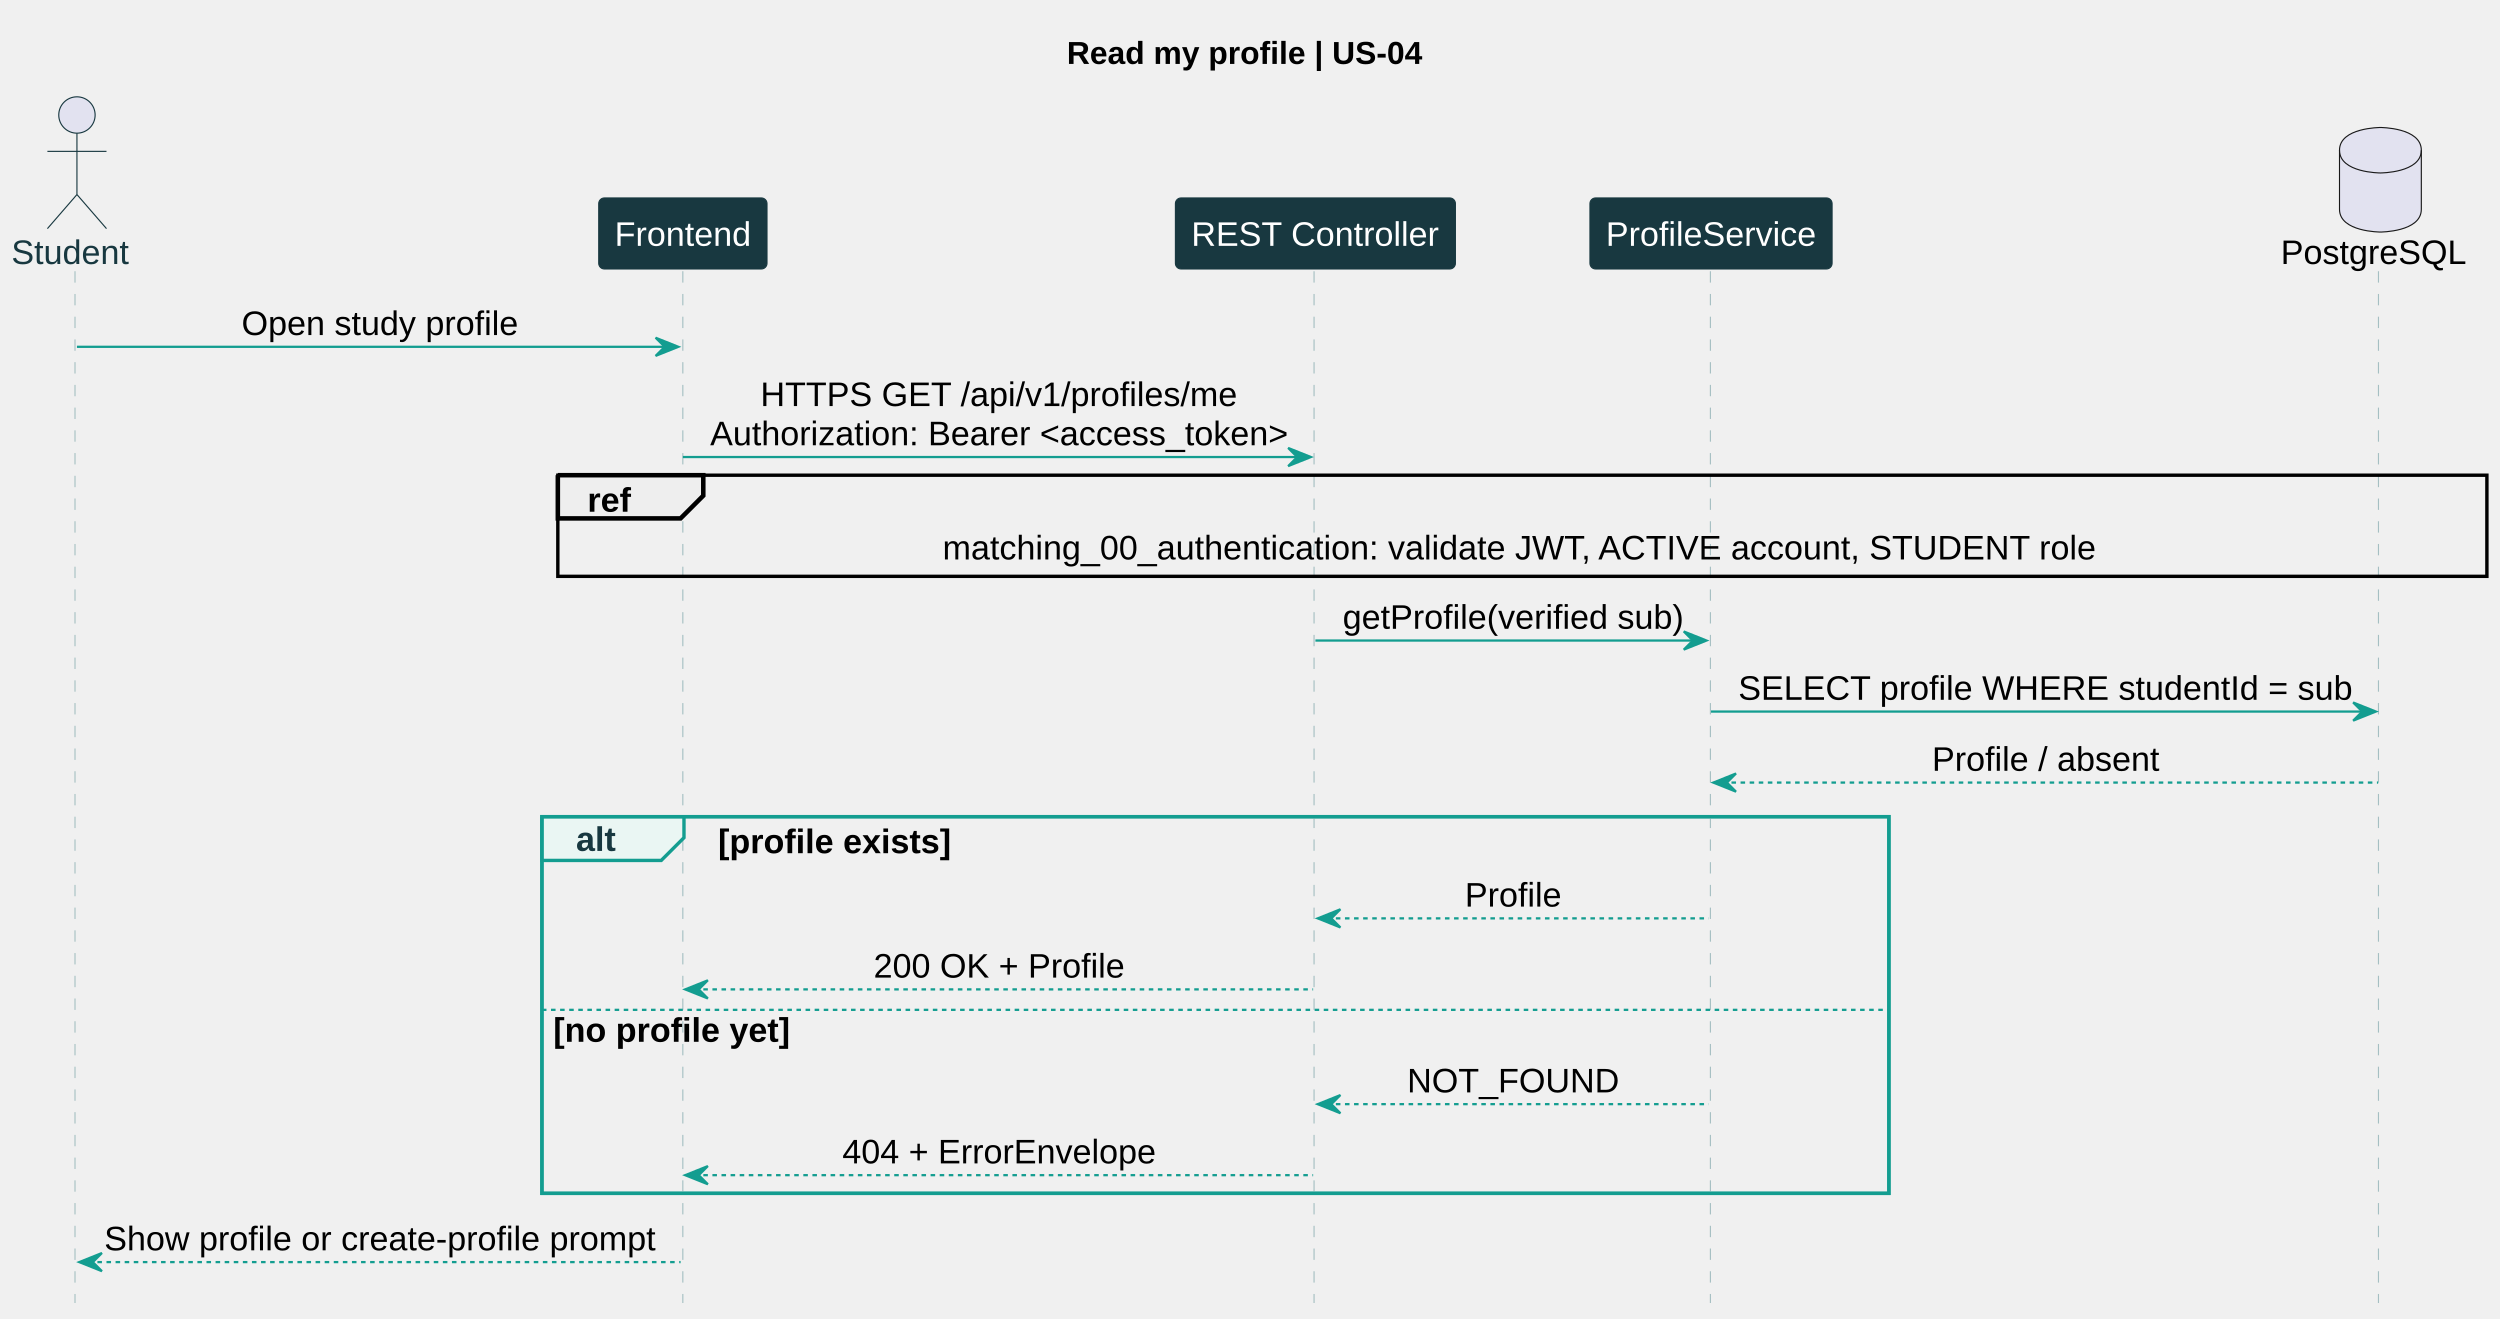
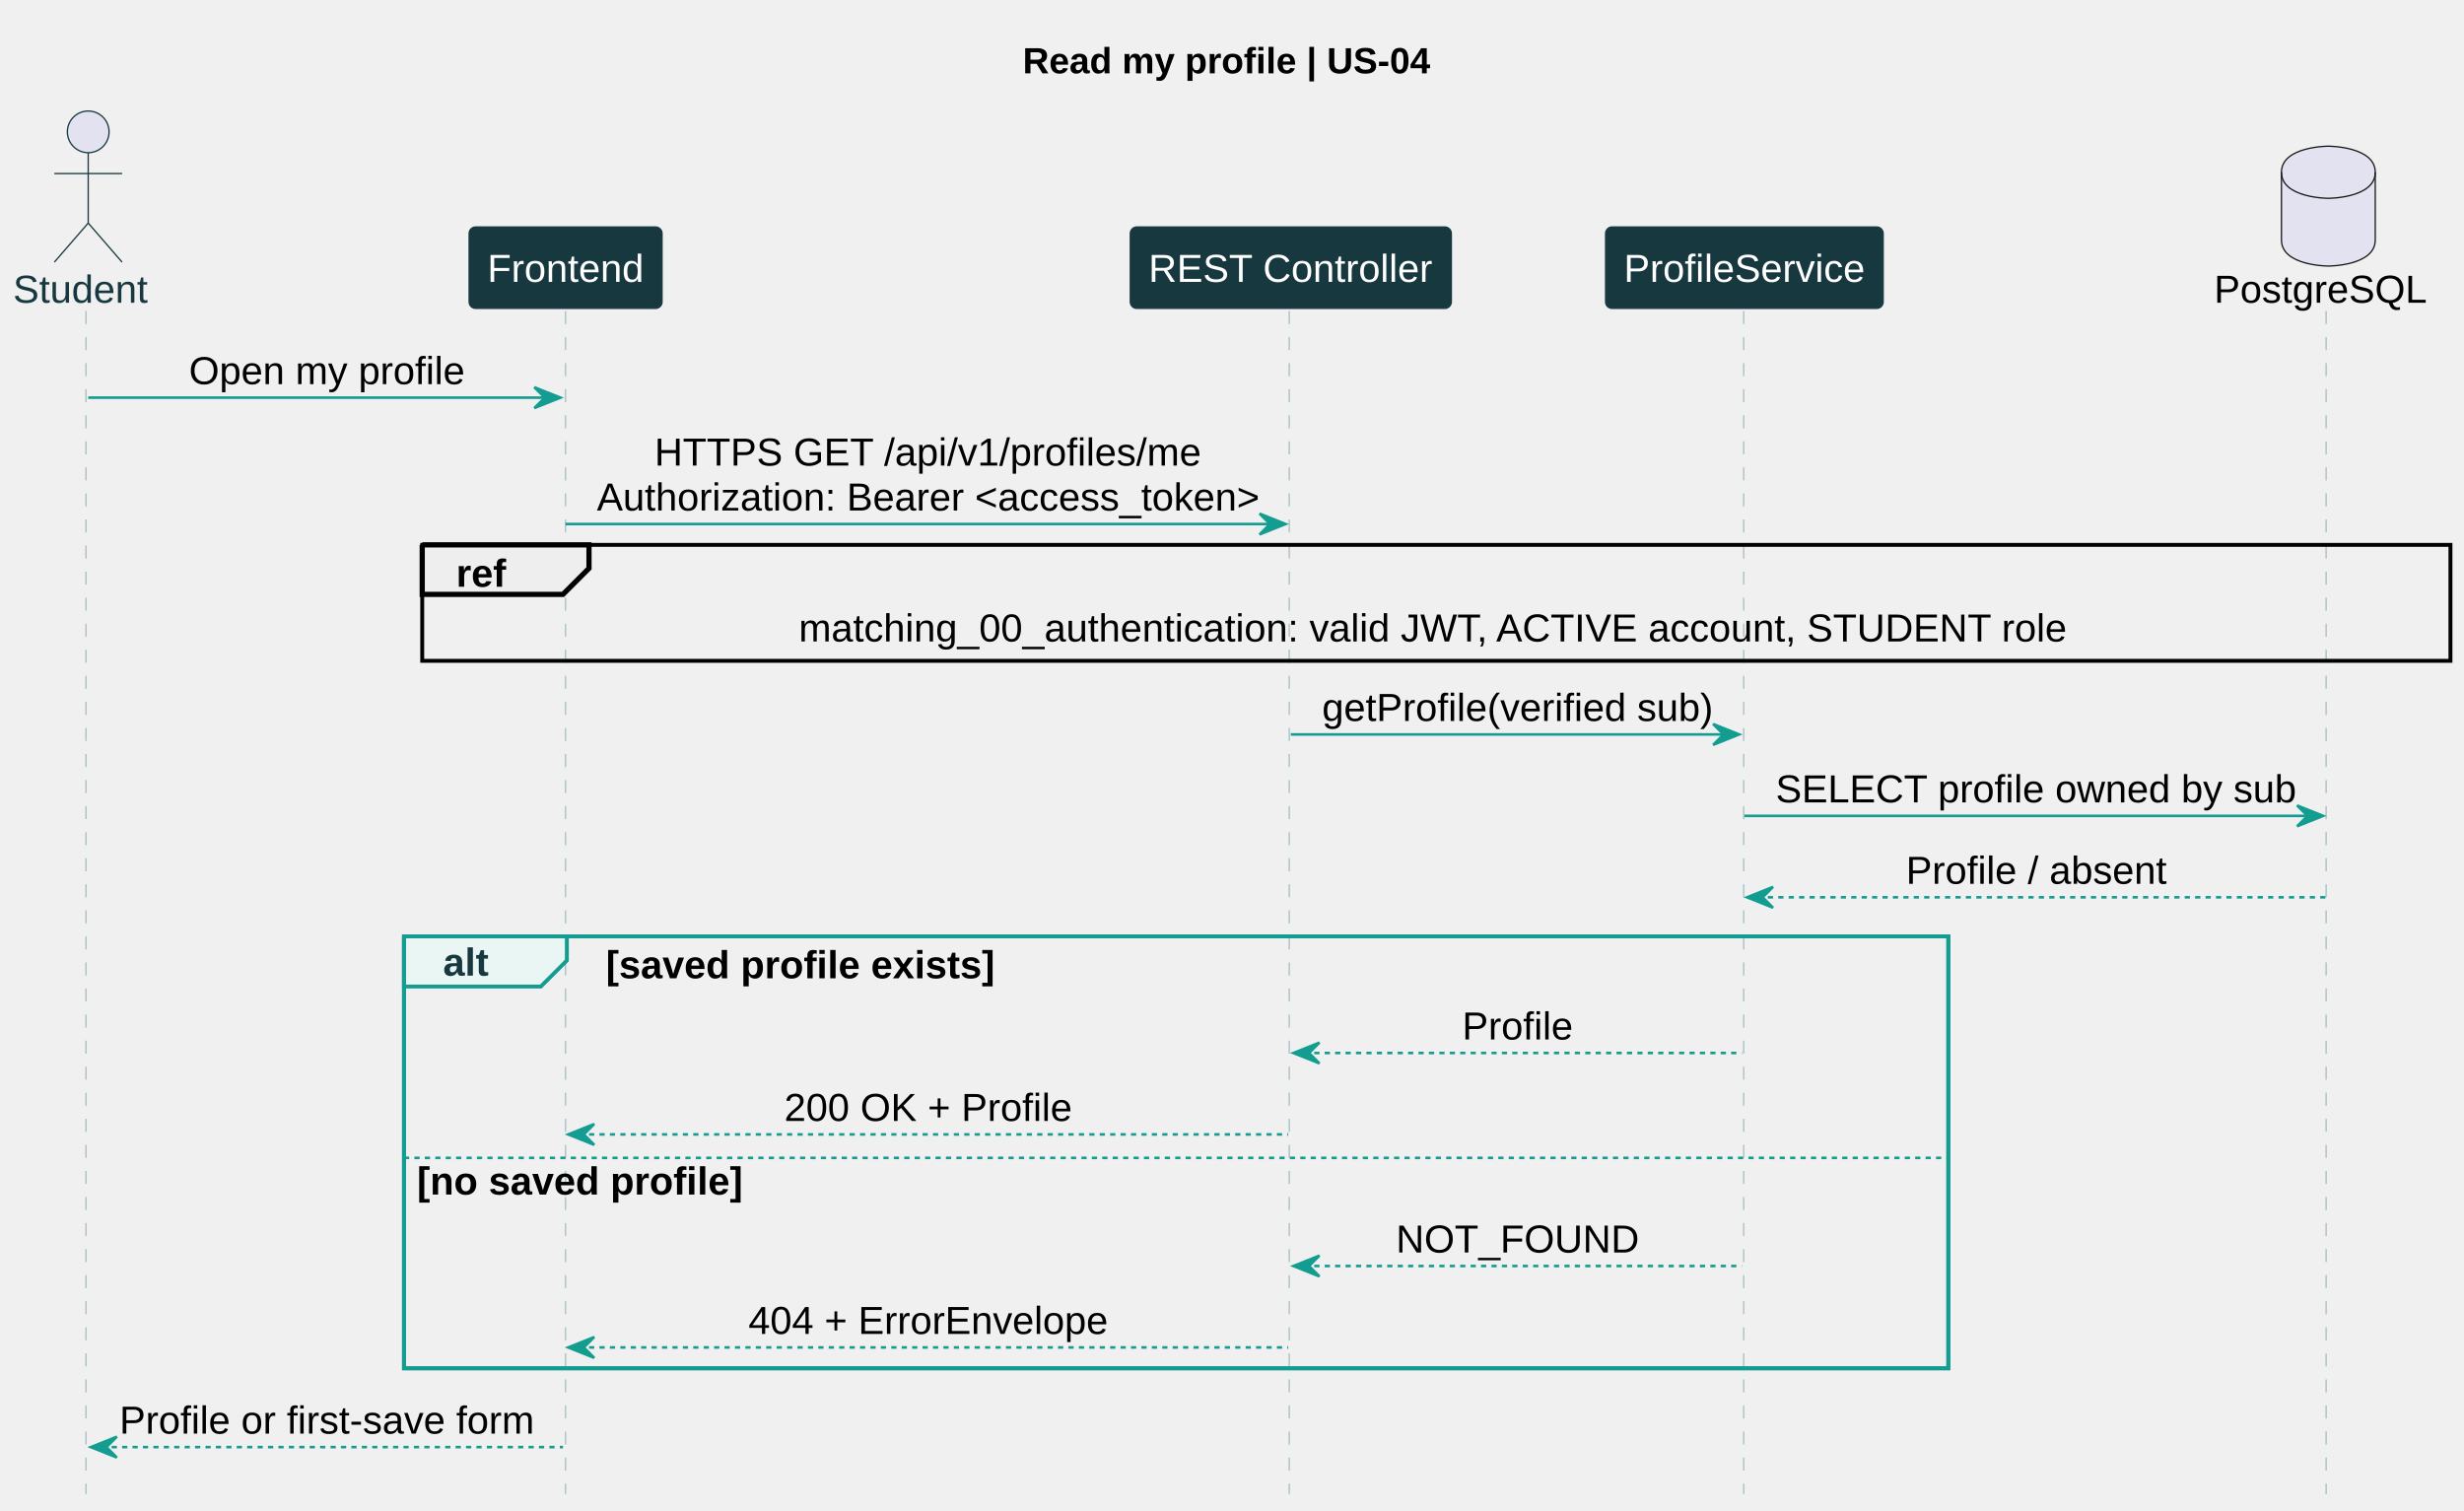
- <svg xmlns="http://www.w3.org/2000/svg" contentStyleType="text/css" data-diagram-type="SEQUENCE" height="580px" preserveAspectRatio="none" style="width:1100px;height:580px;background:#FFFFFF;" version="1.1" viewBox="0 0 1100 580" width="1100px" zoomAndPan="magnify">
+ <svg xmlns="http://www.w3.org/2000/svg" contentStyleType="text/css" data-diagram-type="SEQUENCE" height="966.667px" preserveAspectRatio="none" style="width:1576px;height:966px;background:#FFFFFF;" version="1.1" viewBox="0 0 1576 966" width="1576.667px" zoomAndPan="magnify">
  <defs />
  <g>
-     <text fill="#000000" font-family="Arial" font-size="14" font-weight="bold" lengthAdjust="spacing" textLength="156.406" x="469.415" y="28.132">Read my profile | US-04</text>
-     <rect fill="none" height="165.74" style="stroke:#139D90;stroke-width:1.5;" width="592.67" x="238.444" y="359.335" />
+     <text fill="#000000" font-family="Arial" font-size="23.333" font-weight="bold" lengthAdjust="spacing" textLength="260.677" x="654.16" y="46.886">Read my profile | US-04</text>
+     <rect fill="none" height="276.233" style="stroke:#139D90;stroke-width:2.5;" width="987.784" x="258.392" y="598.892" />
    <g>
-       <rect fill="#000000" fill-opacity="0" height="453.977" width="8" x="29.855" y="119.347" />
-       <line style="stroke:#A5BFC2;stroke-width:0.5;stroke-dasharray:5,5;" x1="33" x2="33" y1="119.347" y2="573.324" />
+       <rect fill="#000000" fill-opacity="0" height="756.628" width="13.333" x="49.758" y="198.912" />
+       <line style="stroke:#A5BFC2;stroke-width:0.833;stroke-dasharray:8.333,8.333;" x1="55" x2="55" y1="198.912" y2="955.54" />
    </g>
    <g>
-       <rect fill="#000000" fill-opacity="0" height="453.977" width="8" x="296.462" y="119.347" />
-       <line style="stroke:#A5BFC2;stroke-width:0.5;stroke-dasharray:5,5;" x1="300.444" x2="300.444" y1="119.347" y2="573.324" />
+       <rect fill="#000000" fill-opacity="0" height="756.628" width="13.333" x="355.089" y="198.912" />
+       <line style="stroke:#A5BFC2;stroke-width:0.833;stroke-dasharray:8.333,8.333;" x1="361.726" x2="361.726" y1="198.912" y2="955.54" />
    </g>
    <g>
-       <rect fill="#000000" fill-opacity="0" height="453.977" width="8" x="574.781" y="119.347" />
-       <line style="stroke:#A5BFC2;stroke-width:0.5;stroke-dasharray:5,5;" x1="578.182" x2="578.182" y1="119.347" y2="573.324" />
+       <rect fill="#000000" fill-opacity="0" height="756.628" width="13.333" x="818.954" y="198.912" />
+       <line style="stroke:#A5BFC2;stroke-width:0.833;stroke-dasharray:8.333,8.333;" x1="824.624" x2="824.624" y1="198.912" y2="955.54" />
    </g>
    <g>
-       <rect fill="#000000" fill-opacity="0" height="453.977" width="8" x="748.847" y="119.347" />
-       <line style="stroke:#A5BFC2;stroke-width:0.5;stroke-dasharray:5,5;" x1="752.58" x2="752.58" y1="119.347" y2="573.324" />
+       <rect fill="#000000" fill-opacity="0" height="756.628" width="13.333" x="1109.064" y="198.912" />
+       <line style="stroke:#A5BFC2;stroke-width:0.833;stroke-dasharray:8.333,8.333;" x1="1115.286" x2="1115.286" y1="198.912" y2="955.54" />
    </g>
    <g>
-       <rect fill="#000000" fill-opacity="0" height="453.977" width="8" x="1043.381" y="119.347" />
-       <line style="stroke:#A5BFC2;stroke-width:0.5;stroke-dasharray:5,5;" x1="1046.527" x2="1046.527" y1="119.347" y2="573.324" />
+       <rect fill="#000000" fill-opacity="0" height="756.628" width="13.333" x="1482.572" y="198.912" />
+       <line style="stroke:#A5BFC2;stroke-width:0.833;stroke-dasharray:8.333,8.333;" x1="1487.815" x2="1487.815" y1="198.912" y2="955.54" />
    </g>
    <g class="participant participant-head" data-participant="Student">
-       <text fill="#183840" font-family="Arial" font-size="15" lengthAdjust="spacing" textLength="51.709" x="5" y="116.168">Student</text>
-       <ellipse cx="33.855" cy="50.599" fill="#E2E2F0" rx="8" ry="8" style="stroke:#183840;stroke-width:0.5;" />
-       <path d="M33.855,58.599 L33.855,85.599 M20.855,66.599 L46.855,66.599 M33.855,85.599 L20.855,100.599 M33.855,85.599 L46.855,100.599" fill="none" style="stroke:#183840;stroke-width:0.5;" />
+       <text fill="#183840" font-family="Arial" font-size="25" lengthAdjust="spacing" textLength="86.182" x="8.333" y="193.614">Student</text>
+       <ellipse cx="56.424" cy="84.331" fill="#E2E2F0" rx="13.333" ry="13.333" style="stroke:#183840;stroke-width:0.833;" />
+       <path d="M56.424,97.664 L56.424,142.664 M34.758,110.998 L78.091,110.998 M56.424,142.664 L34.758,167.664 M56.424,142.664 L78.091,167.664" fill="none" style="stroke:#183840;stroke-width:0.833;" />
    </g>
    <g class="participant participant-head" data-participant="FE">
-       <rect fill="#183840" height="31.248" rx="2.5" ry="2.5" style="stroke:#183840;stroke-width:0.5;" width="74.037" x="263.444" y="87.099" />
-       <text fill="#FFFFFF" font-family="Arial" font-size="15" lengthAdjust="spacing" textLength="60.037" x="270.444" y="108.168">Frontend</text>
+       <rect fill="#183840" height="52.081" rx="4.167" ry="4.167" style="stroke:#183840;stroke-width:0.833;" width="123.394" x="300.059" y="145.164" />
+       <text fill="#FFFFFF" font-family="Arial" font-size="25" lengthAdjust="spacing" textLength="100.061" x="311.726" y="180.281">Frontend</text>
    </g>
    <g class="participant participant-head" data-participant="API">
-       <rect fill="#183840" height="31.248" rx="2.5" ry="2.5" style="stroke:#183840;stroke-width:0.5;" width="123.197" x="517.182" y="87.099" />
-       <text fill="#FFFFFF" font-family="Arial" font-size="15" lengthAdjust="spacing" textLength="109.197" x="524.182" y="108.168">REST Controller</text>
+       <rect fill="#183840" height="52.081" rx="4.167" ry="4.167" style="stroke:#183840;stroke-width:0.833;" width="205.328" x="722.957" y="145.164" />
+       <text fill="#FFFFFF" font-family="Arial" font-size="25" lengthAdjust="spacing" textLength="181.995" x="734.624" y="180.281">REST Controller</text>
    </g>
    <g class="participant participant-head" data-participant="S">
-       <rect fill="#183840" height="31.248" rx="2.5" ry="2.5" style="stroke:#183840;stroke-width:0.5;" width="106.534" x="699.58" y="87.099" />
-       <text fill="#FFFFFF" font-family="Arial" font-size="15" lengthAdjust="spacing" textLength="92.534" x="706.58" y="108.168">ProfileService</text>
+       <rect fill="#183840" height="52.081" rx="4.167" ry="4.167" style="stroke:#183840;stroke-width:0.833;" width="177.557" x="1026.952" y="145.164" />
+       <text fill="#FFFFFF" font-family="Arial" font-size="25" lengthAdjust="spacing" textLength="154.224" x="1038.619" y="180.281">ProfileService</text>
    </g>
    <g class="participant participant-head" data-participant="DB">
-       <text fill="#000000" font-family="Arial" font-size="15" lengthAdjust="spacing" textLength="81.709" x="1003.527" y="116.168">PostgreSQL</text>
-       <path d="M1029.381,66.099 C1029.381,56.099 1047.381,56.099 1047.381,56.099 C1047.381,56.099 1065.381,56.099 1065.381,66.099 L1065.381,92.099 C1065.381,102.099 1047.381,102.099 1047.381,102.099 C1047.381,102.099 1029.381,102.099 1029.381,92.099 L1029.381,66.099" fill="#E2E2F0" style="stroke:#181818;stroke-width:0.5;" />
-       <path d="M1029.381,66.099 C1029.381,76.099 1047.381,76.099 1047.381,76.099 C1047.381,76.099 1065.381,76.099 1065.381,66.099" fill="none" style="stroke:#181818;stroke-width:0.5;" />
+       <text fill="#000000" font-family="Arial" font-size="25" lengthAdjust="spacing" textLength="136.182" x="1416.148" y="193.614">PostgreSQL</text>
+       <path d="M1459.239,110.164 C1459.239,93.498 1489.239,93.498 1489.239,93.498 C1489.239,93.498 1519.239,93.498 1519.239,110.164 L1519.239,153.498 C1519.239,170.164 1489.239,170.164 1489.239,170.164 C1489.239,170.164 1459.239,170.164 1459.239,153.498 L1459.239,110.164" fill="#E2E2F0" style="stroke:#181818;stroke-width:0.833;" />
+       <path d="M1459.239,110.164 C1459.239,126.831 1489.239,126.831 1489.239,126.831 C1489.239,126.831 1519.239,126.831 1519.239,110.164" fill="none" style="stroke:#181818;stroke-width:0.833;" />
    </g>
    <g class="message" data-participant-1="Student" data-participant-2="FE">
-       <polygon fill="#139D90" points="288.462,148.596,298.462,152.596,288.462,156.596,292.462,152.596" style="stroke:#139D90;stroke-width:1;" />
-       <line style="stroke:#139D90;stroke-width:1;" x1="33.855" x2="294.462" y1="152.596" y2="152.596" />
-       <text fill="#000000" font-family="Arial" font-size="15" lengthAdjust="spacing" textLength="121.736" x="106.29" y="147.417">Open study profile</text>
+       <polygon fill="#139D90" points="341.756,247.66,358.423,254.326,341.756,260.993,348.423,254.326" style="stroke:#139D90;stroke-width:1.667;" />
+       <line style="stroke:#139D90;stroke-width:1.667;" x1="56.424" x2="351.756" y1="254.326" y2="254.326" />
+       <text fill="#000000" font-family="Arial" font-size="25" lengthAdjust="spacing" textLength="176.465" x="120.858" y="245.695">Open my profile</text>
    </g>
    <g class="message" data-participant-1="FE" data-participant-2="API">
-       <polygon fill="#139D90" points="566.781,197.093,576.781,201.093,566.781,205.093,570.781,201.093" style="stroke:#139D90;stroke-width:1;" />
-       <line style="stroke:#139D90;stroke-width:1;" x1="300.462" x2="572.781" y1="201.093" y2="201.093" />
-       <text fill="#000000" font-family="Arial" font-size="15" lengthAdjust="spacing" textLength="210.059" x="334.592" y="178.666">HTTPS GET /api/v1/profiles/me</text>
-       <text fill="#000000" font-family="Arial" font-size="15" lengthAdjust="spacing" textLength="254.319" x="312.462" y="195.914">Authorization: Bearer &lt;access_token&gt;</text>
+       <polygon fill="#139D90" points="805.621,328.488,822.288,335.155,805.621,341.821,812.288,335.155" style="stroke:#139D90;stroke-width:1.667;" />
+       <line style="stroke:#139D90;stroke-width:1.667;" x1="361.756" x2="815.621" y1="335.155" y2="335.155" />
+       <text fill="#000000" font-family="Arial" font-size="25" lengthAdjust="spacing" textLength="350.098" x="418.64" y="297.776">HTTPS GET /api/v1/profiles/me</text>
+       <text fill="#000000" font-family="Arial" font-size="25" lengthAdjust="spacing" textLength="423.865" x="381.756" y="326.523">Authorization: Bearer &lt;access_token&gt;</text>
    </g>
-     <rect fill="none" height="44.497" style="stroke:#000000;stroke-width:1.5;" width="848.792" x="245.444" y="209.093" />
-     <path d="M245.444,209.093 L309.444,209.093 L309.444,218.093 L299.444,228.093 L245.444,228.093 L245.444,209.093" fill="#EEEEEE" style="stroke:#000000;stroke-width:2;" />
-     <text fill="#000000" font-family="Arial" font-size="15" font-weight="bold" lengthAdjust="spacing" textLength="19.175" x="258.444" y="225.163">ref</text>
-     <text fill="#000000" font-family="Arial" font-size="15" lengthAdjust="spacing" textLength="510.227" x="414.726" y="246.163">matching_00_authentication: validate JWT, ACTIVE account, STUDENT role</text>
+     <rect fill="none" height="74.162" style="stroke:#000000;stroke-width:2.5;" width="1297.271" x="270.059" y="348.488" />
+     <path d="M270.059,348.488 L376.726,348.488 L376.726,363.488 L360.059,380.155 L270.059,380.155 L270.059,348.488" fill="#EEEEEE" style="stroke:#000000;stroke-width:3.333;" />
+     <text fill="#000000" font-family="Arial" font-size="25" font-weight="bold" lengthAdjust="spacing" textLength="31.958" x="291.726" y="375.271">ref</text>
+     <text fill="#000000" font-family="Arial" font-size="25" lengthAdjust="spacing" textLength="815.625" x="510.882" y="410.271">matching_00_authentication: valid JWT, ACTIVE account, STUDENT role</text>
    <g class="message" data-participant-1="API" data-participant-2="S">
-       <polygon fill="#139D90" points="740.847,277.838,750.847,281.838,740.847,285.838,744.847,281.838" style="stroke:#139D90;stroke-width:1;" />
-       <line style="stroke:#139D90;stroke-width:1;" x1="578.781" x2="746.847" y1="281.838" y2="281.838" />
-       <text fill="#000000" font-family="Arial" font-size="15" lengthAdjust="spacing" textLength="150.066" x="590.781" y="276.66">getProfile(verified sub)</text>
+       <polygon fill="#139D90" points="1095.731,463.064,1112.398,469.731,1095.731,476.397,1102.398,469.731" style="stroke:#139D90;stroke-width:1.667;" />
+       <line style="stroke:#139D90;stroke-width:1.667;" x1="825.621" x2="1105.731" y1="469.731" y2="469.731" />
+       <text fill="#000000" font-family="Arial" font-size="25" lengthAdjust="spacing" textLength="250.11" x="845.621" y="461.099">getProfile(verified sub)</text>
    </g>
    <g class="message" data-participant-1="S" data-participant-2="DB">
-       <polygon fill="#139D90" points="1035.381,309.087,1045.381,313.087,1035.381,317.087,1039.381,313.087" style="stroke:#139D90;stroke-width:1;" />
-       <line style="stroke:#139D90;stroke-width:1;" x1="752.847" x2="1041.381" y1="313.087" y2="313.087" />
-       <text fill="#000000" font-family="Arial" font-size="15" lengthAdjust="spacing" textLength="270.535" x="764.847" y="307.908">SELECT profile WHERE studentId = sub</text>
+       <polygon fill="#139D90" points="1469.239,515.145,1485.906,521.812,1469.239,528.478,1475.906,521.812" style="stroke:#139D90;stroke-width:1.667;" />
+       <line style="stroke:#139D90;stroke-width:1.667;" x1="1115.731" x2="1479.239" y1="521.812" y2="521.812" />
+       <text fill="#000000" font-family="Arial" font-size="25" lengthAdjust="spacing" textLength="333.508" x="1135.731" y="513.18">SELECT profile owned by sub</text>
    </g>
    <g class="message" data-participant-1="DB" data-participant-2="S">
-       <polygon fill="#139D90" points="763.847,340.335,753.847,344.335,763.847,348.335,759.847,344.335" style="stroke:#139D90;stroke-width:1;" />
-       <line style="stroke:#139D90;stroke-width:1;stroke-dasharray:2,2;" x1="757.847" x2="1046.381" y1="344.335" y2="344.335" />
-       <text fill="#000000" font-family="Arial" font-size="15" lengthAdjust="spacing" textLength="100.056" x="850.086" y="339.157">Profile / absent</text>
+       <polygon fill="#139D90" points="1134.064,567.226,1117.398,573.892,1134.064,580.559,1127.398,573.892" style="stroke:#139D90;stroke-width:1.667;" />
+       <line style="stroke:#139D90;stroke-width:1.667;stroke-dasharray:3.333,3.333;" x1="1124.064" x2="1487.572" y1="573.892" y2="573.892" />
+       <text fill="#000000" font-family="Arial" font-size="25" lengthAdjust="spacing" textLength="166.76" x="1219.105" y="565.261">Profile / absent</text>
    </g>
-     <path d="M238.444,359.335 L300.949,359.335 L300.949,368.584 L290.949,378.584 L238.444,378.584 L238.444,359.335" fill="#EAF6F3" style="stroke:#139D90;stroke-width:1.5;" />
-     <rect fill="none" height="165.74" style="stroke:#139D90;stroke-width:1.5;" width="592.67" x="238.444" y="359.335" />
-     <text fill="#183840" font-family="Arial" font-size="15" font-weight="bold" lengthAdjust="spacing" textLength="17.505" x="253.444" y="374.405">alt</text>
-     <text fill="#000000" font-family="Arial" font-size="15" font-weight="bold" lengthAdjust="spacing" textLength="102.524" x="315.949" y="375.405">[profile exists]</text>
+     <path d="M258.392,598.892 L362.567,598.892 L362.567,614.307 L345.901,630.973 L258.392,630.973 L258.392,598.892" fill="#EAF6F3" style="stroke:#139D90;stroke-width:2.5;" />
+     <rect fill="none" height="276.233" style="stroke:#139D90;stroke-width:2.5;" width="987.784" x="258.392" y="598.892" />
+     <text fill="#183840" font-family="Arial" font-size="25" font-weight="bold" lengthAdjust="spacing" textLength="29.175" x="283.392" y="624.009">alt</text>
+     <text fill="#000000" font-family="Arial" font-size="25" font-weight="bold" lengthAdjust="spacing" textLength="248.706" x="387.567" y="625.676">[saved profile exists]</text>
    <g class="message" data-participant-1="S" data-participant-2="API">
-       <polygon fill="#139D90" points="589.781,400.081,579.781,404.081,589.781,408.081,585.781,404.081" style="stroke:#139D90;stroke-width:1;" />
-       <line style="stroke:#139D90;stroke-width:1;stroke-dasharray:2,2;" x1="583.781" x2="751.847" y1="404.081" y2="404.081" />
-       <text fill="#000000" font-family="Arial" font-size="15" lengthAdjust="spacing" textLength="42.517" x="644.555" y="398.902">Profile</text>
+       <polygon fill="#139D90" points="843.954,666.802,827.288,673.468,843.954,680.135,837.288,673.468" style="stroke:#139D90;stroke-width:1.667;" />
+       <line style="stroke:#139D90;stroke-width:1.667;stroke-dasharray:3.333,3.333;" x1="833.954" x2="1114.064" y1="673.468" y2="673.468" />
+       <text fill="#000000" font-family="Arial" font-size="25" lengthAdjust="spacing" textLength="70.862" x="935.245" y="664.837">Profile</text>
    </g>
    <g class="message" data-participant-1="API" data-participant-2="FE">
-       <polygon fill="#139D90" points="311.462,431.33,301.462,435.33,311.462,439.33,307.462,435.33" style="stroke:#139D90;stroke-width:1;" />
-       <line style="stroke:#139D90;stroke-width:1;stroke-dasharray:2,2;" x1="305.462" x2="577.781" y1="435.33" y2="435.33" />
-       <text fill="#000000" font-family="Arial" font-size="15" lengthAdjust="spacing" textLength="110.478" x="384.382" y="430.151">200 OK + Profile</text>
+       <polygon fill="#139D90" points="380.089,718.883,363.423,725.549,380.089,732.216,373.423,725.549" style="stroke:#139D90;stroke-width:1.667;" />
+       <line style="stroke:#139D90;stroke-width:1.667;stroke-dasharray:3.333,3.333;" x1="370.089" x2="823.954" y1="725.549" y2="725.549" />
+       <text fill="#000000" font-family="Arial" font-size="25" lengthAdjust="spacing" textLength="184.131" x="501.623" y="716.918">200 OK + Profile</text>
    </g>
-     <line style="stroke:#139D90;stroke-width:1;stroke-dasharray:2,2;" x1="238.444" x2="831.114" y1="444.33" y2="444.33" />
-     <text fill="#000000" font-family="Arial" font-size="15" font-weight="bold" lengthAdjust="spacing" textLength="104.165" x="243.444" y="458.399">[no profile yet]</text>
+     <line style="stroke:#139D90;stroke-width:1.667;stroke-dasharray:3.333,3.333;" x1="258.392" x2="1246.176" y1="740.549" y2="740.549" />
+     <text fill="#000000" font-family="Arial" font-size="25" font-weight="bold" lengthAdjust="spacing" textLength="208.362" x="266.726" y="763.999">[no saved profile]</text>
    <g class="message" data-participant-1="S" data-participant-2="API">
-       <polygon fill="#139D90" points="589.781,481.827,579.781,485.827,589.781,489.827,585.781,485.827" style="stroke:#139D90;stroke-width:1;" />
-       <line style="stroke:#139D90;stroke-width:1;stroke-dasharray:2,2;" x1="583.781" x2="751.847" y1="485.827" y2="485.827" />
-       <text fill="#000000" font-family="Arial" font-size="15" lengthAdjust="spacing" textLength="93.332" x="619.148" y="480.648">NOT_FOUND</text>
+       <polygon fill="#139D90" points="843.954,803.044,827.288,809.711,843.954,816.378,837.288,809.711" style="stroke:#139D90;stroke-width:1.667;" />
+       <line style="stroke:#139D90;stroke-width:1.667;stroke-dasharray:3.333,3.333;" x1="833.954" x2="1114.064" y1="809.711" y2="809.711" />
+       <text fill="#000000" font-family="Arial" font-size="25" lengthAdjust="spacing" textLength="155.554" x="892.899" y="801.08">NOT_FOUND</text>
    </g>
    <g class="message" data-participant-1="API" data-participant-2="FE">
-       <polygon fill="#139D90" points="311.462,513.075,301.462,517.075,311.462,521.075,307.462,517.075" style="stroke:#139D90;stroke-width:1;" />
-       <line style="stroke:#139D90;stroke-width:1;stroke-dasharray:2,2;" x1="305.462" x2="577.781" y1="517.075" y2="517.075" />
-       <text fill="#000000" font-family="Arial" font-size="15" lengthAdjust="spacing" textLength="138.003" x="370.62" y="511.897">404 + ErrorEnvelope</text>
+       <polygon fill="#139D90" points="380.089,855.125,363.423,861.792,380.089,868.459,373.423,861.792" style="stroke:#139D90;stroke-width:1.667;" />
+       <line style="stroke:#139D90;stroke-width:1.667;stroke-dasharray:3.333,3.333;" x1="370.089" x2="823.954" y1="861.792" y2="861.792" />
+       <text fill="#000000" font-family="Arial" font-size="25" lengthAdjust="spacing" textLength="230.005" x="478.686" y="853.161">404 + ErrorEnvelope</text>
    </g>
    <g class="message" data-participant-1="FE" data-participant-2="Student">
-       <polygon fill="#139D90" points="44.855,551.324,34.855,555.324,44.855,559.324,40.855,555.324" style="stroke:#139D90;stroke-width:1;" />
-       <line style="stroke:#139D90;stroke-width:1;stroke-dasharray:2,2;" x1="38.855" x2="299.462" y1="555.324" y2="555.324" />
-       <text fill="#000000" font-family="Arial" font-size="15" lengthAdjust="spacing" textLength="242.607" x="45.855" y="550.145">Show profile or create-profile prompt</text>
+       <polygon fill="#139D90" points="74.757,918.873,58.091,925.54,74.757,932.206,68.091,925.54" style="stroke:#139D90;stroke-width:1.667;" />
+       <line style="stroke:#139D90;stroke-width:1.667;stroke-dasharray:3.333,3.333;" x1="64.757" x2="360.089" y1="925.54" y2="925.54" />
+       <text fill="#000000" font-family="Arial" font-size="25" lengthAdjust="spacing" textLength="265.332" x="76.424" y="916.908">Profile or first-save form</text>
    </g>
  </g>
</svg>
